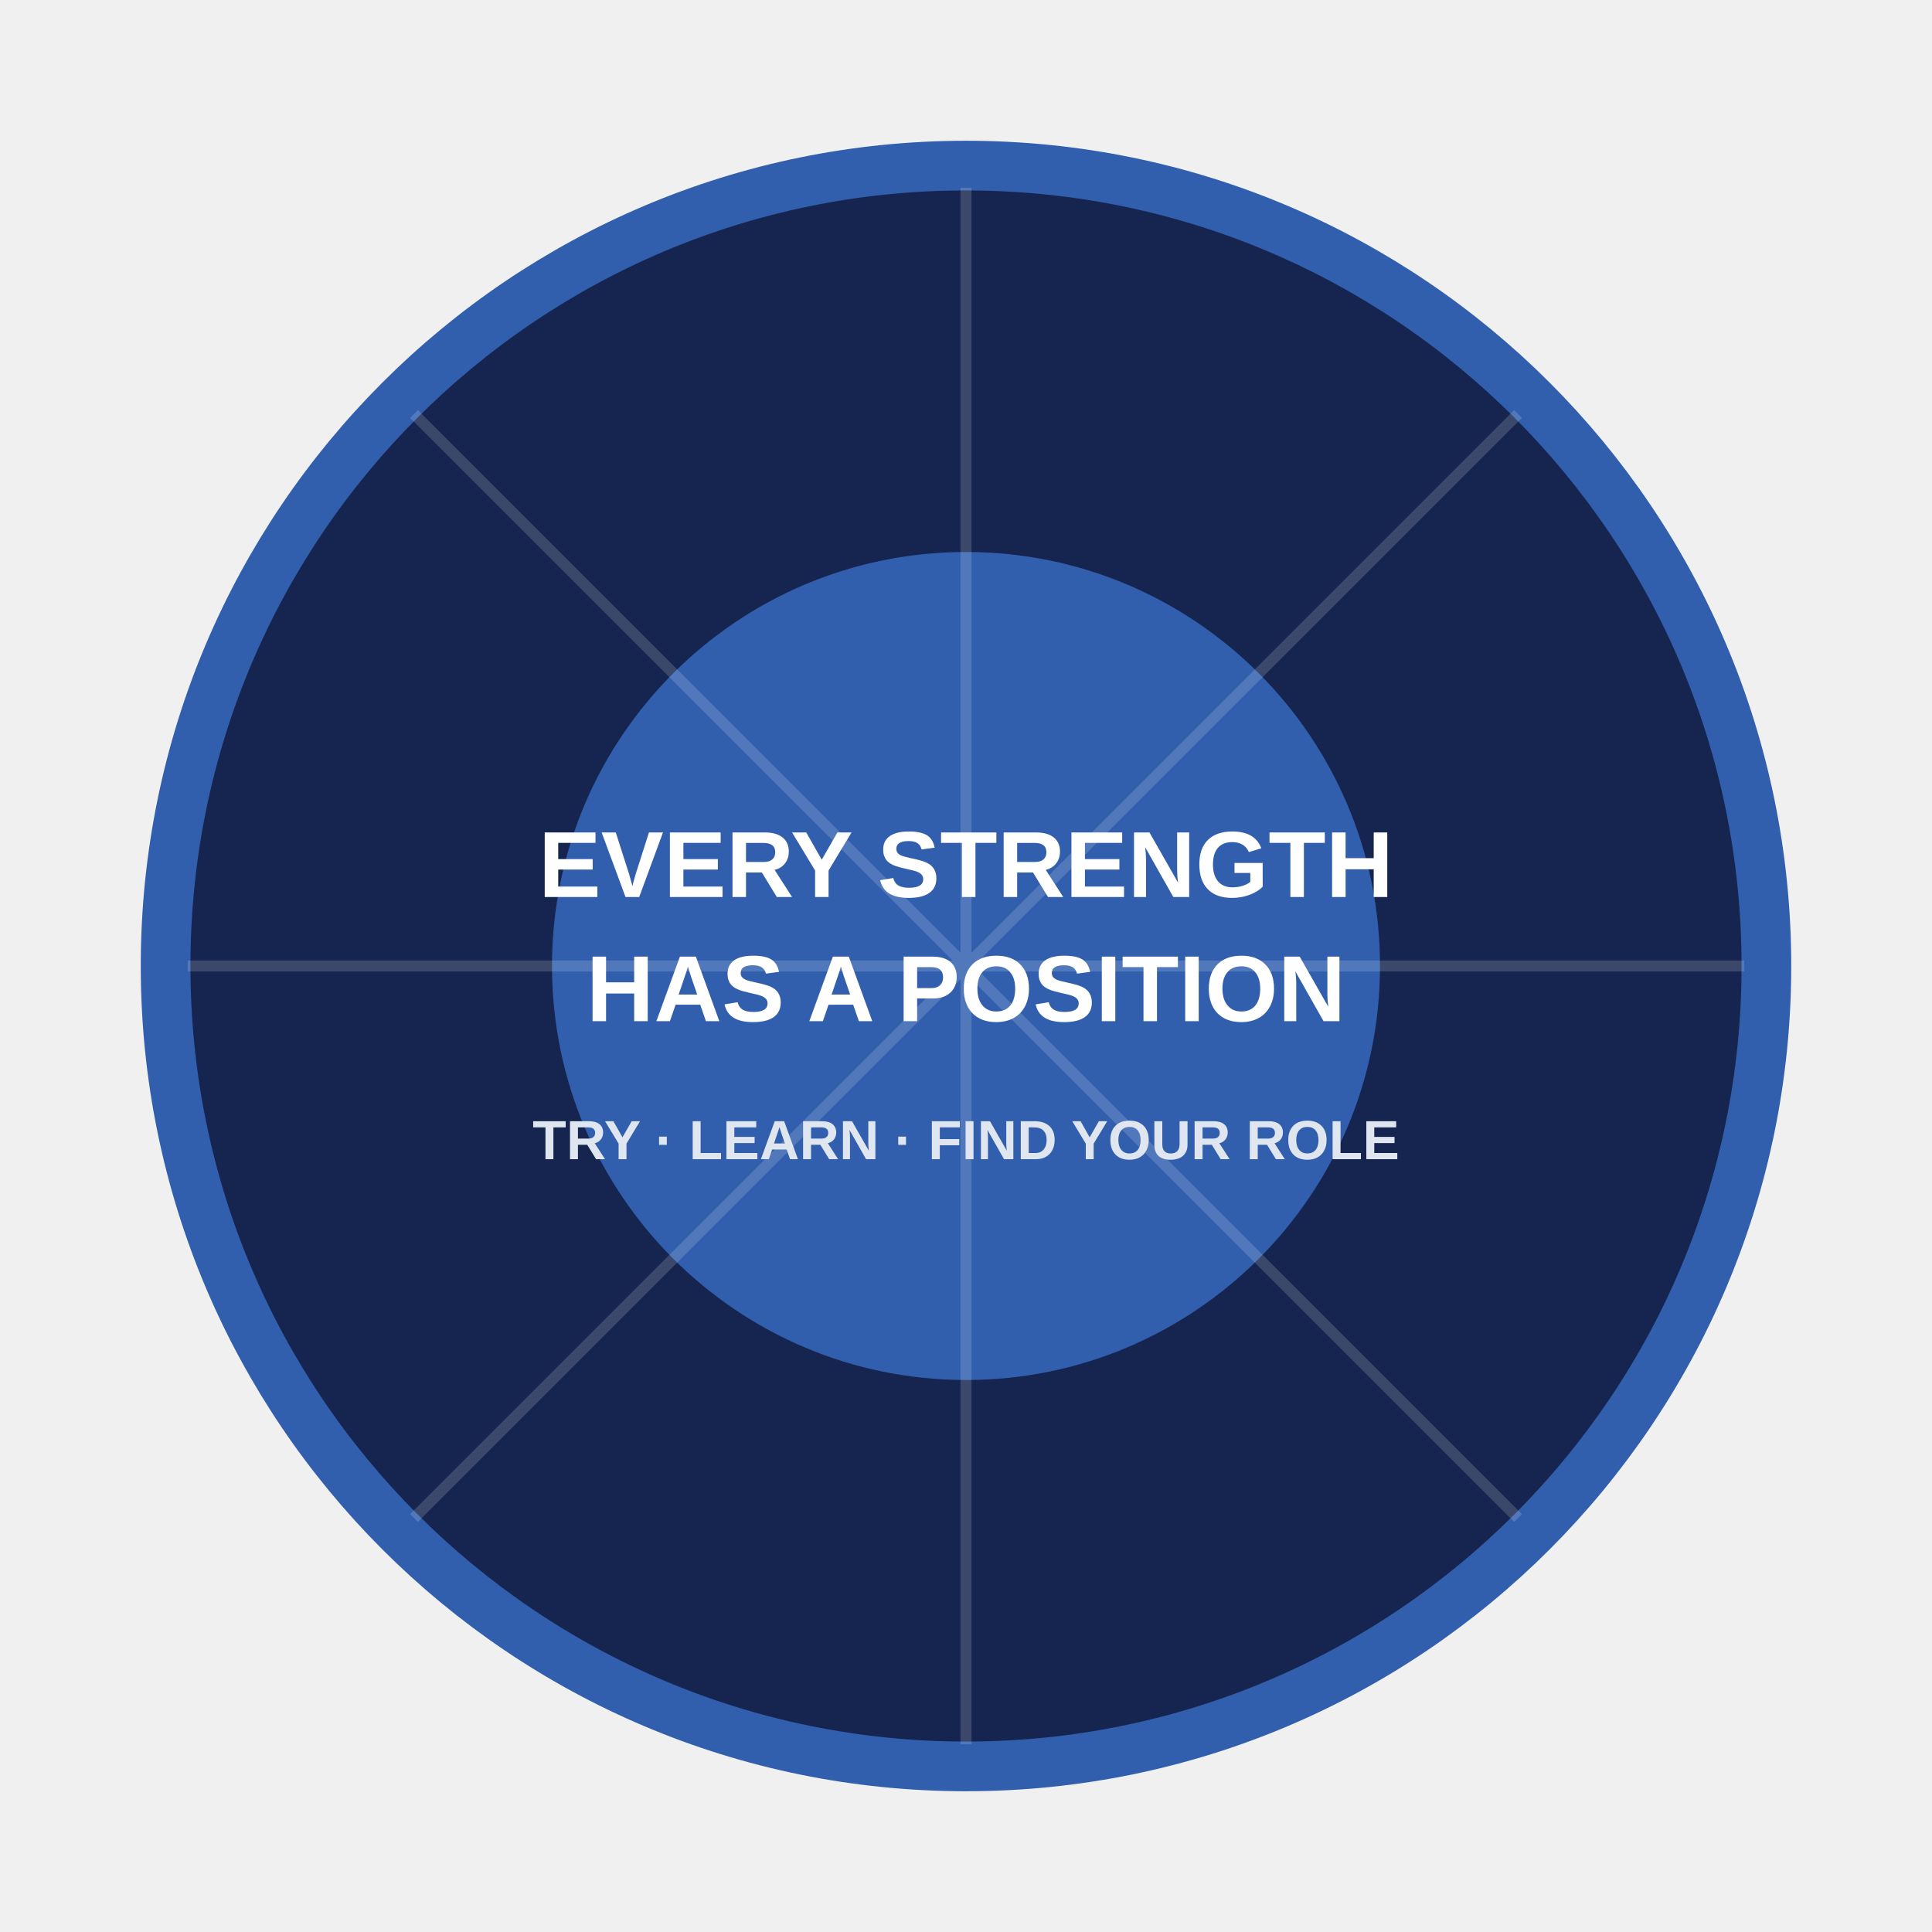
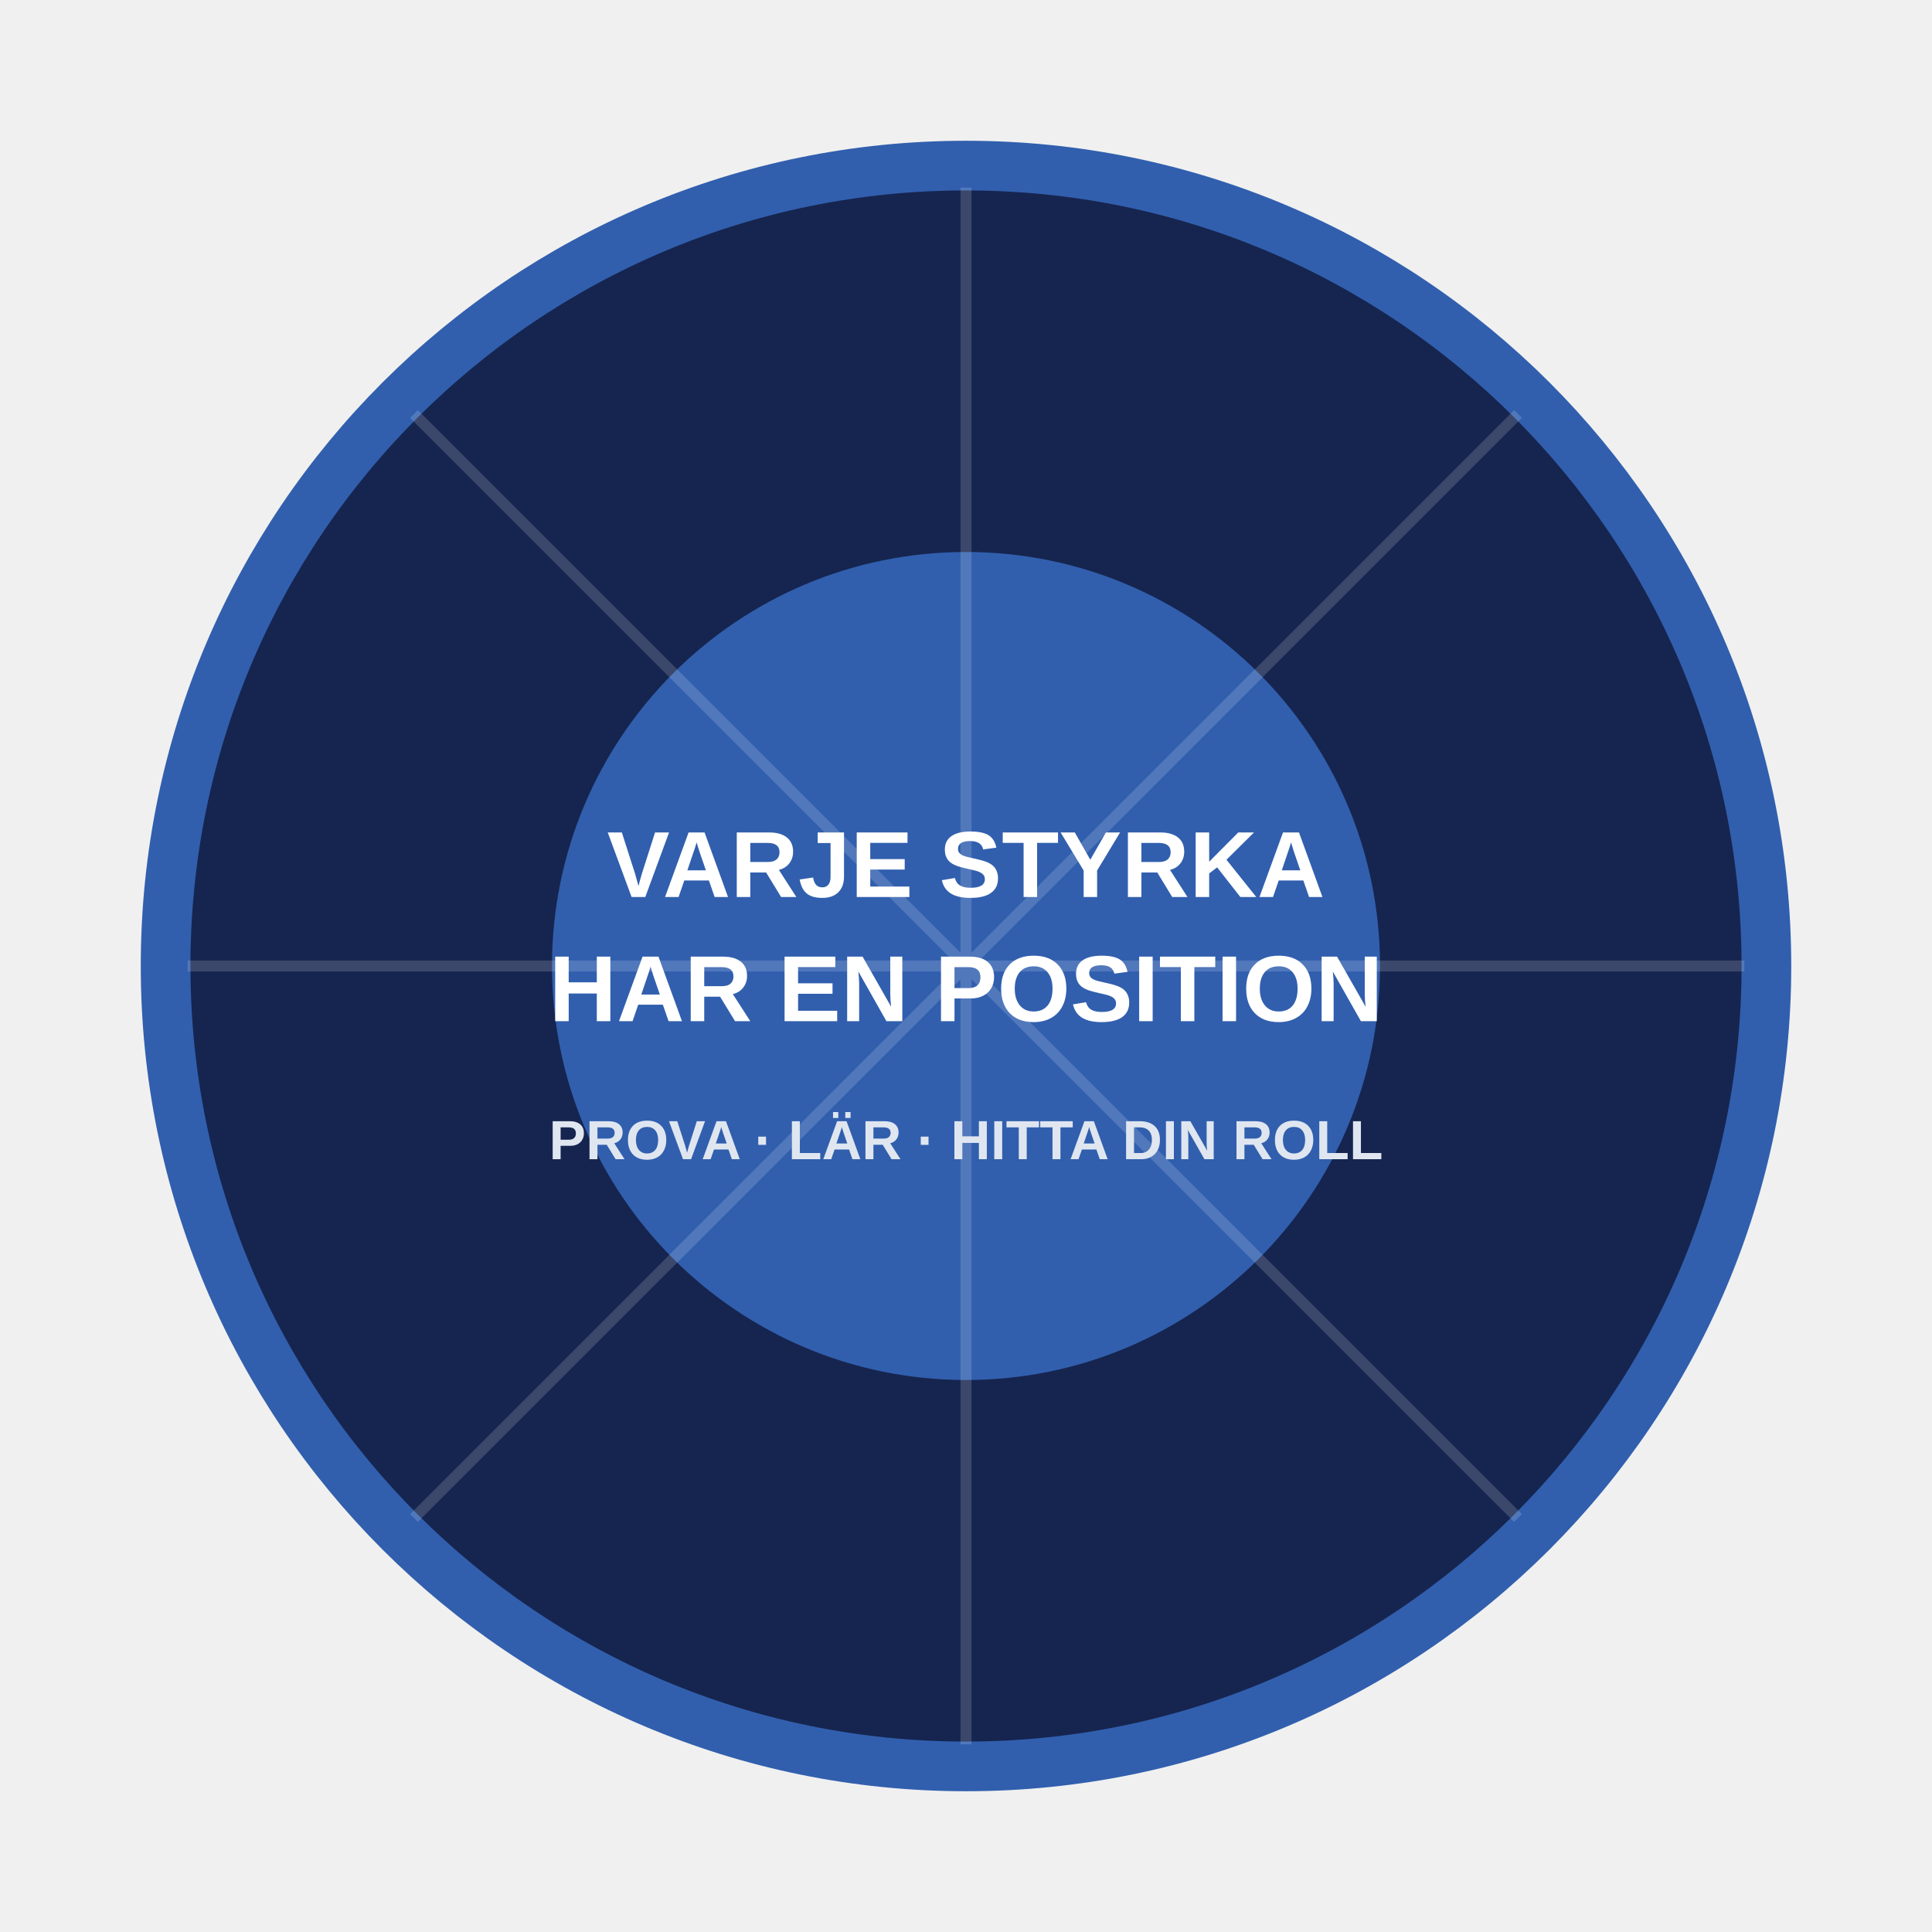
<svg xmlns="http://www.w3.org/2000/svg" viewBox="0 0 700 700" role="img" aria-labelledby="t d">
  <circle cx="350" cy="350" r="290" fill="#16254f" stroke="#315fae" stroke-width="18" />
  <circle cx="350" cy="350" r="150" fill="#315fae" />
  <path d="M350 68v564M68 350h564M150 150l400 400M550 150 150 550" stroke="#ffffff" stroke-opacity=".16" stroke-width="4" />
  <g fill="#ffffff" font-family="Arial,sans-serif" text-anchor="middle" font-weight="800">
-     <text x="350" y="325" font-size="34">EVERY STRENGTH</text>
-     <text x="350" y="370" font-size="34">HAS A POSITION</text>
-     <text x="350" y="420" font-size="20" fill="#dfe6f0">TRY · LEARN · FIND YOUR ROLE</text>
+     <text x="350" y="325" font-size="34">VARJE STYRKA</text>
+     <text x="350" y="370" font-size="34">HAR EN POSITION</text>
+     <text x="350" y="420" font-size="20" fill="#dfe6f0">PROVA · LÄR · HITTA DIN ROLL</text>
  </g>
</svg>
